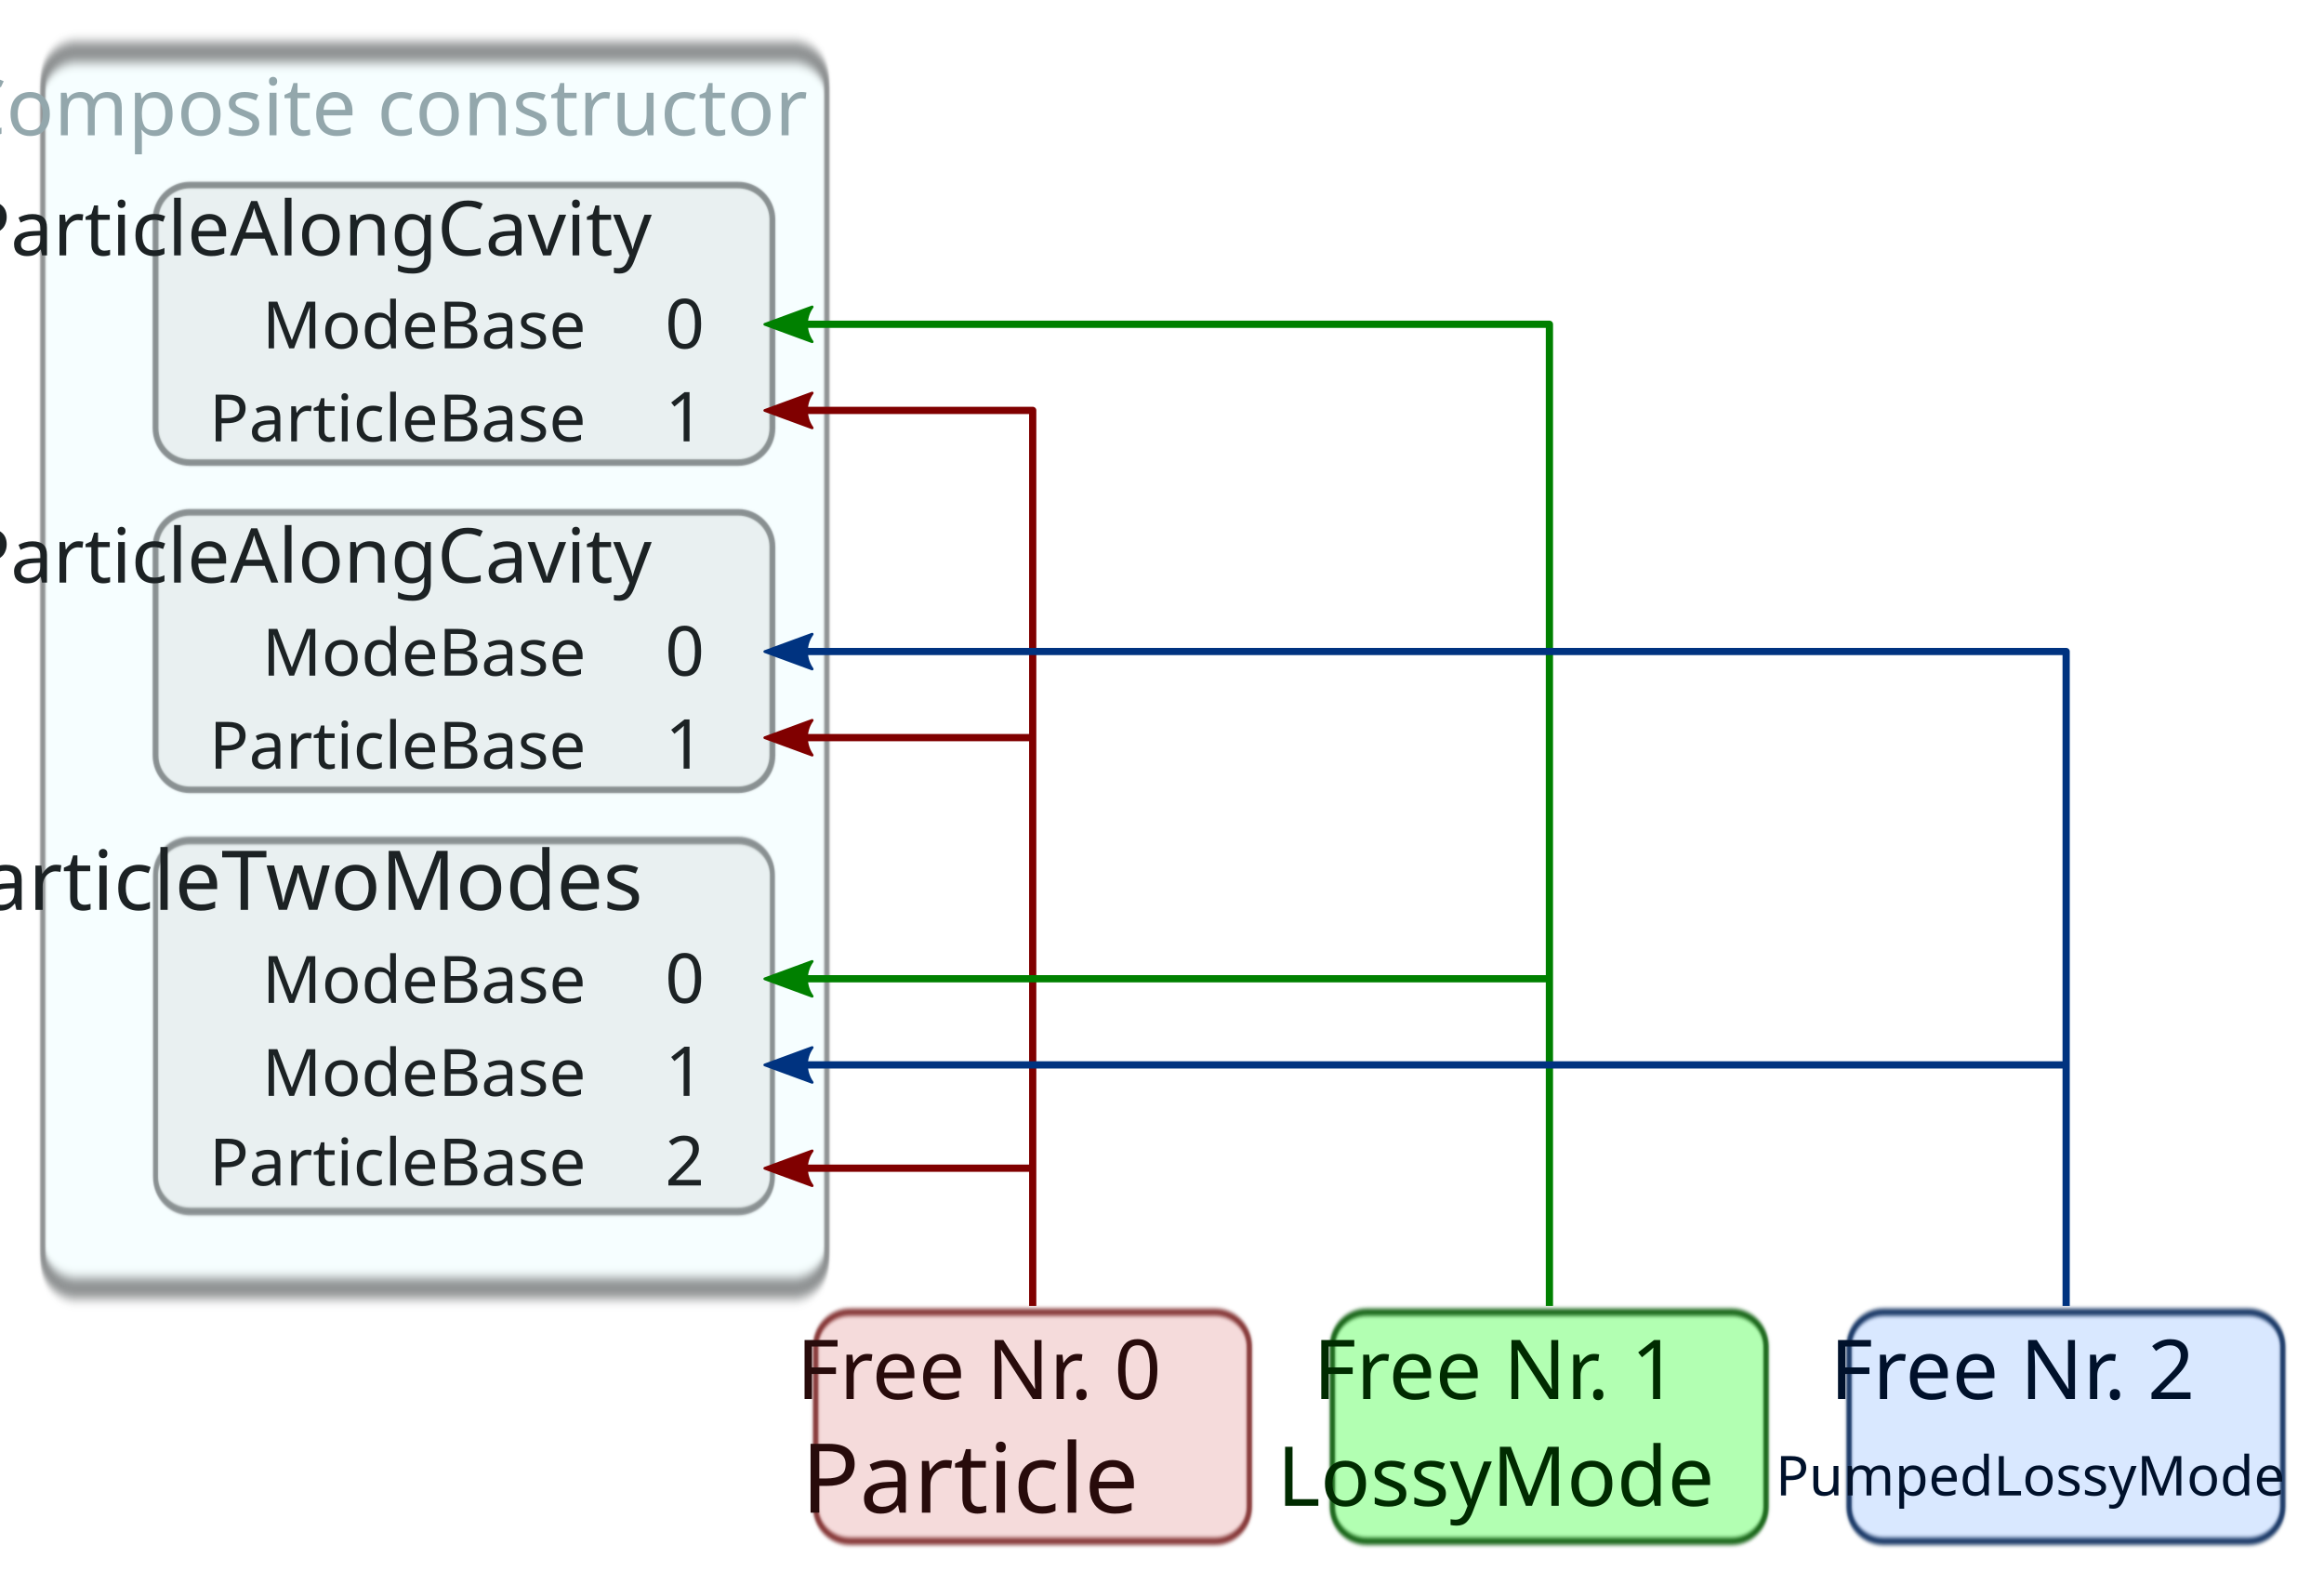
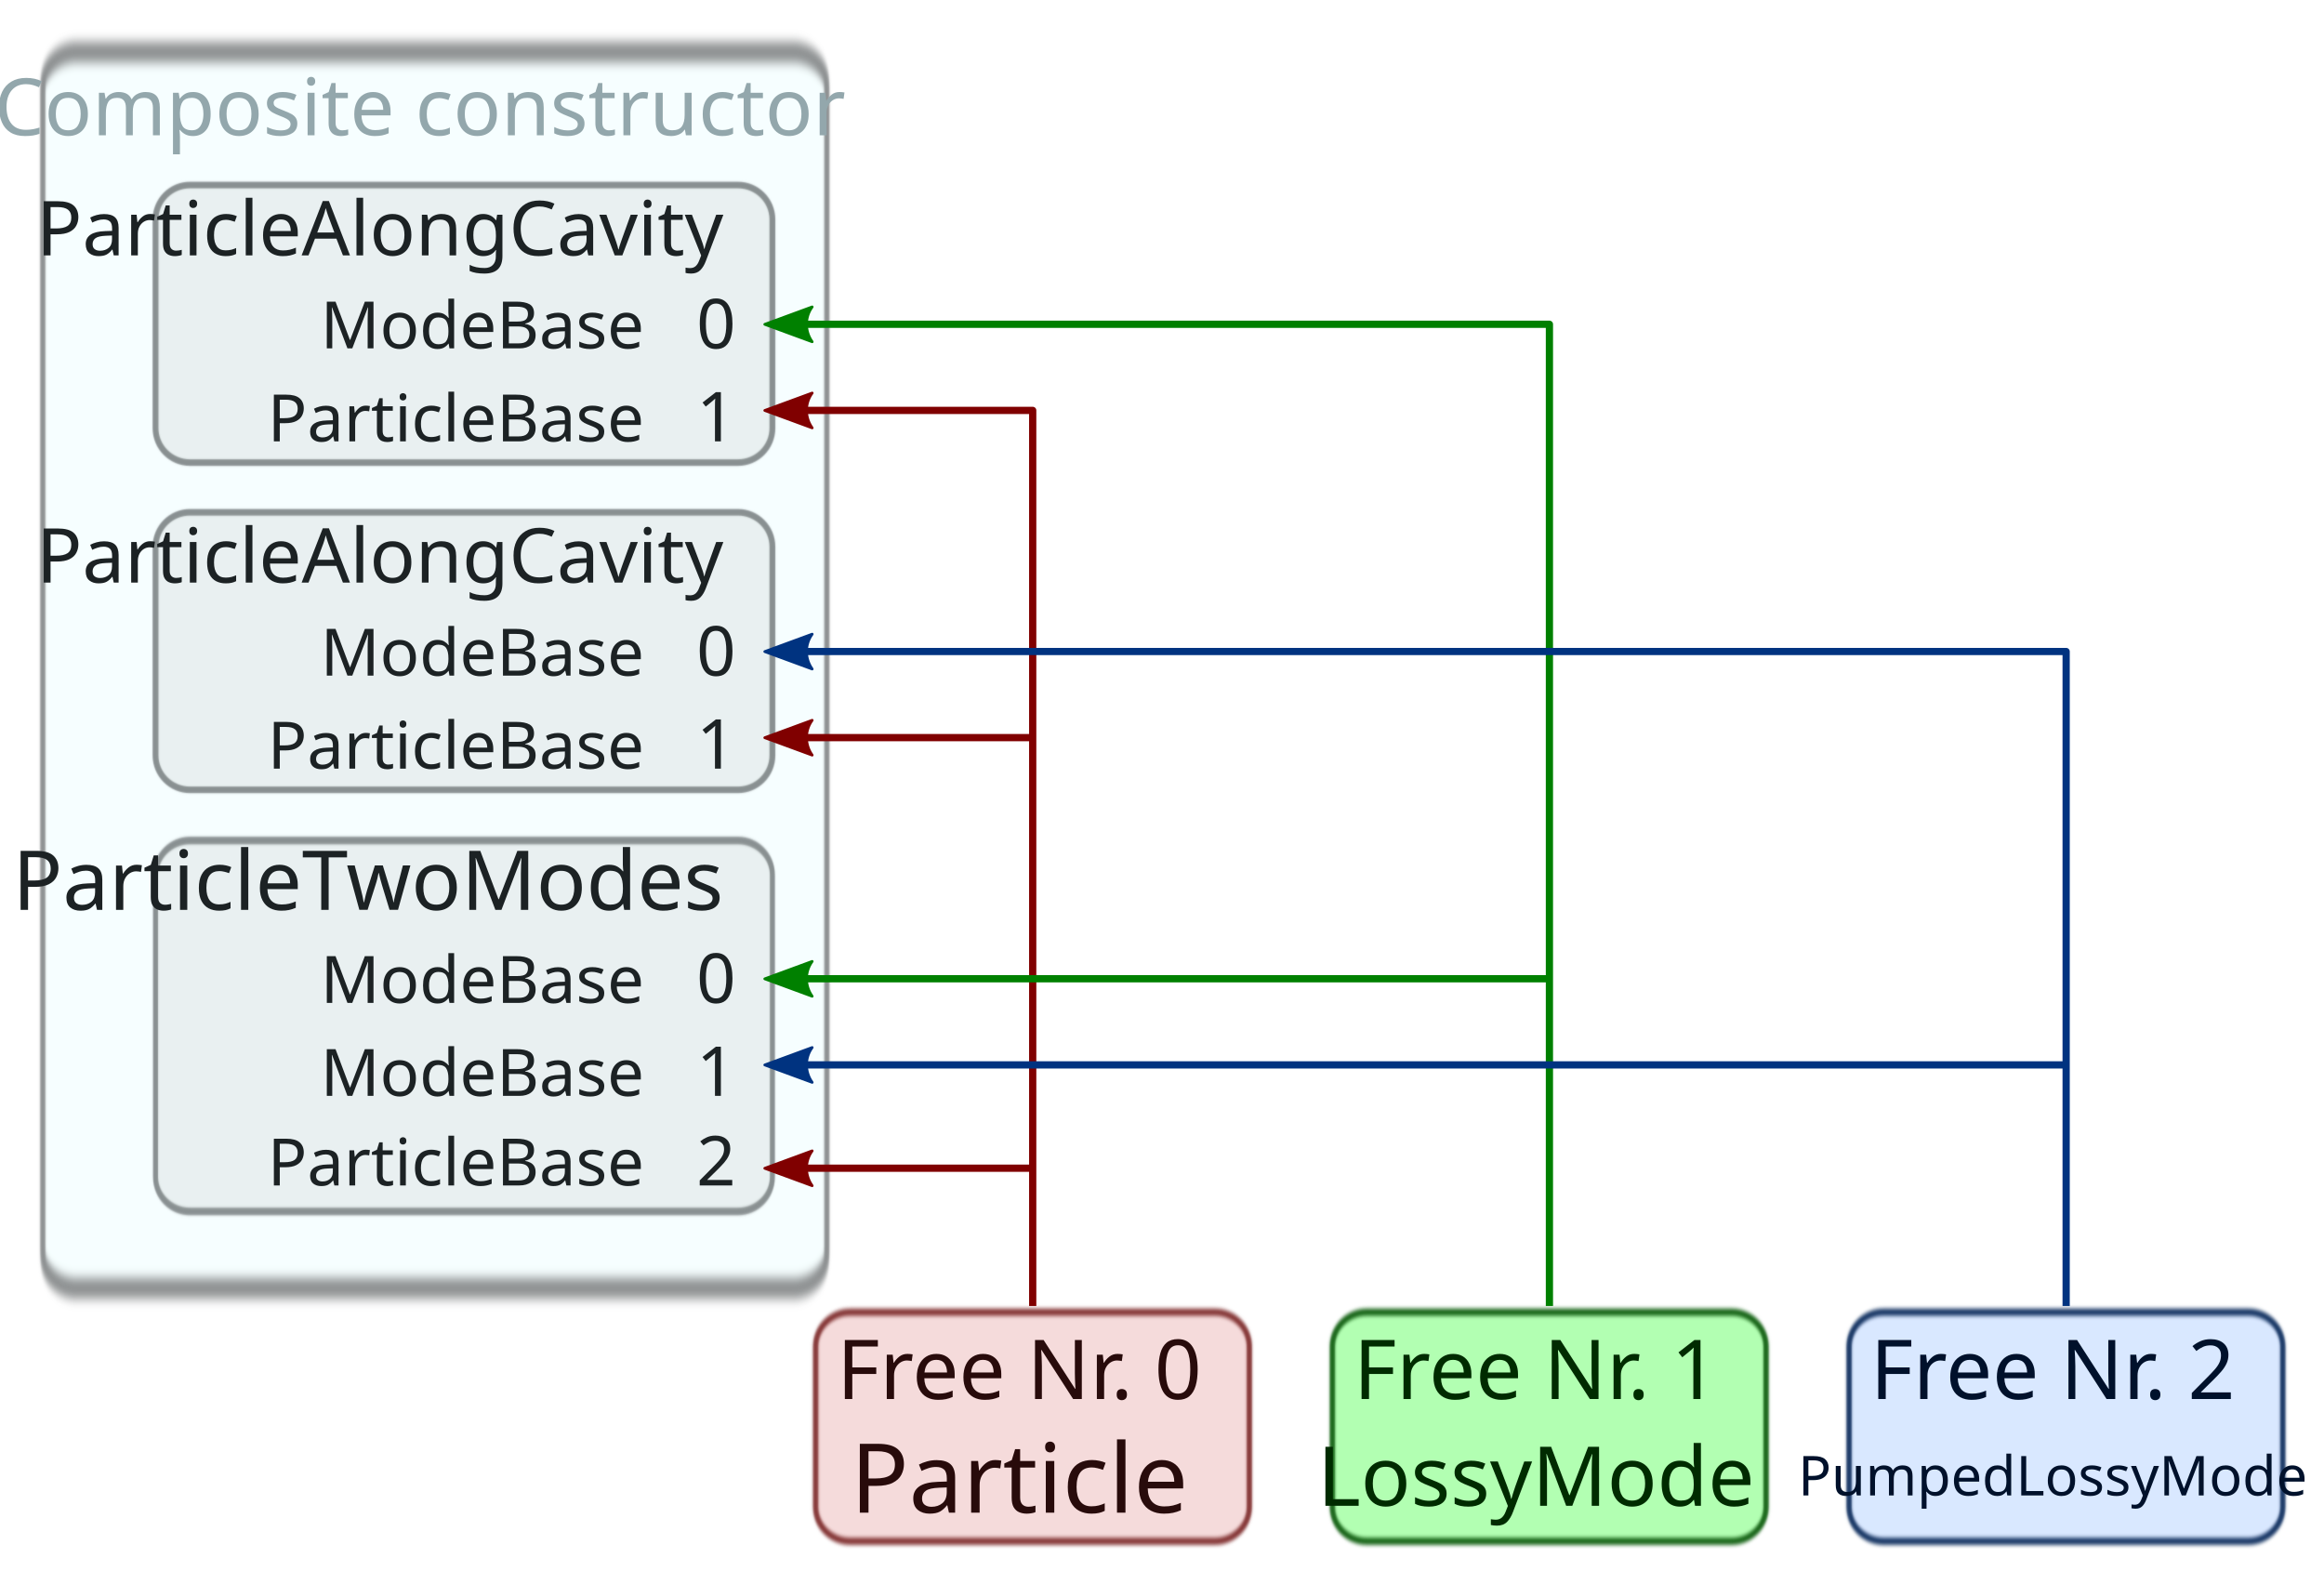
<svg xmlns="http://www.w3.org/2000/svg" width="1349.282" height="919.477" id="svg2" version="1.1">
  <defs id="defs4">
    <marker style="overflow:visible" id="Arrow2Sstart" refX="0" refY="0" orient="auto">
      <path transform="matrix(0.3,0,0,0.3,-0.69,0)" d="M 8.719,4.034 -2.207,0.016 8.719,-4.002 c -1.745,2.372 -1.735,5.617 -6e-7,8.035 z" style="fill-rule:evenodd;stroke-width:0.625;stroke-linejoin:round" id="path4084" />
    </marker>
    <marker style="overflow:visible" id="Arrow2Mend" refX="0" refY="0" orient="auto">
      <path transform="scale(-0.6,-0.6)" d="M 8.719,4.034 -2.207,0.016 8.719,-4.002 c -1.745,2.372 -1.735,5.617 -6e-7,8.035 z" style="fill-rule:evenodd;stroke-width:0.625;stroke-linejoin:round" id="path4081" />
    </marker>
    <marker style="overflow:visible" id="Arrow2Mstart" refX="0" refY="0" orient="auto">
      <path transform="scale(0.6,0.6)" d="M 8.719,4.034 -2.207,0.016 8.719,-4.002 c -1.745,2.372 -1.735,5.617 -6e-7,8.035 z" style="fill-rule:evenodd;stroke-width:0.625;stroke-linejoin:round" id="path4078" />
    </marker>
    <marker style="overflow:visible" id="Arrow1Mstart" refX="0" refY="0" orient="auto">
      <path transform="matrix(0.4,0,0,0.4,4,0)" style="fill-rule:evenodd;stroke:#000000;stroke-width:1pt" d="M 0,0 5,-5 -12.5,0 5,5 0,0 z" id="path4060" />
    </marker>
    <marker style="overflow:visible" id="Arrow1Lstart" refX="0" refY="0" orient="auto">
      <path transform="matrix(0.8,0,0,0.8,10,0)" style="fill-rule:evenodd;stroke:#000000;stroke-width:1pt" d="M 0,0 5,-5 -12.5,0 5,5 0,0 z" id="path4054" />
    </marker>
-     <filter color-interpolation-filters="sRGB" id="filter3765">
+     <filter color-interpolation-filters="sRGB" id="filter3765" x="-0.015" y="-0.037" width="1.029" height="1.073">
      <feGaussianBlur id="feGaussianBlur3767" stdDeviation="1.05" />
    </filter>
    <marker style="overflow:visible" id="Arrow2Mstart0" refX="0" refY="0" orient="auto">
      <path transform="scale(0.6,0.6)" d="M 8.719,4.034 -2.207,0.016 8.719,-4.002 c -1.745,2.372 -1.735,5.617 -6e-7,8.035 z" style="fill:#483737;fill-rule:evenodd;stroke:#483737;stroke-width:0.625;stroke-linejoin:round" id="path6999" />
    </marker>
    <marker style="overflow:visible" id="Arrow2Mstartn" refX="0" refY="0" orient="auto">
      <path transform="scale(0.6,0.6)" d="M 8.719,4.034 -2.207,0.016 8.719,-4.002 c -1.745,2.372 -1.735,5.617 -6e-7,8.035 z" style="fill:#6c5353;fill-rule:evenodd;stroke:#6c5353;stroke-width:0.625;stroke-linejoin:round" id="path4131" />
    </marker>
    <marker style="overflow:visible" id="Arrow2MstartZ" refX="0" refY="0" orient="auto">
      <path transform="scale(0.6,0.6)" d="M 8.719,4.034 -2.207,0.016 8.719,-4.002 c -1.745,2.372 -1.735,5.617 -6e-7,8.035 z" style="fill:#6c5353;fill-rule:evenodd;stroke:#6c5353;stroke-width:0.625;stroke-linejoin:round" id="path4134" />
    </marker>
    <marker style="overflow:visible" id="Arrow2Mstartd" refX="0" refY="0" orient="auto">
      <path transform="scale(0.6,0.6)" d="M 8.719,4.034 -2.207,0.016 8.719,-4.002 c -1.745,2.372 -1.735,5.617 -6e-7,8.035 z" style="fill:#ac9393;fill-rule:evenodd;stroke:#ac9393;stroke-width:0.625;stroke-linejoin:round" id="path4137" />
    </marker>
    <marker style="overflow:visible" id="Arrow2Mstartm" refX="0" refY="0" orient="auto">
      <path transform="scale(0.6,0.6)" d="M 8.719,4.034 -2.207,0.016 8.719,-4.002 c -1.745,2.372 -1.735,5.617 -6e-7,8.035 z" style="fill:#6c5353;fill-rule:evenodd;stroke:#6c5353;stroke-width:0.625;stroke-linejoin:round" id="path4140" />
    </marker>
    <marker style="overflow:visible" id="Arrow2MstartH" refX="0" refY="0" orient="auto">
      <path transform="scale(0.6,0.6)" d="M 8.719,4.034 -2.207,0.016 8.719,-4.002 c -1.745,2.372 -1.735,5.617 -6e-7,8.035 z" style="fill:#6c5353;fill-rule:evenodd;stroke:#6c5353;stroke-width:0.625;stroke-linejoin:round" id="path4143" />
    </marker>
    <marker style="overflow:visible" id="Arrow2MstartnY" refX="0" refY="0" orient="auto">
      <path transform="scale(0.6,0.6)" d="M 8.719,4.034 -2.207,0.016 8.719,-4.002 c -1.745,2.372 -1.735,5.617 -6e-7,8.035 z" style="fill:#483737;fill-rule:evenodd;stroke:#483737;stroke-width:0.625;stroke-linejoin:round" id="path4360" />
    </marker>
    <marker style="overflow:visible" id="Arrow2MstartZK" refX="0" refY="0" orient="auto">
      <path transform="scale(0.6,0.6)" d="M 8.719,4.034 -2.207,0.016 8.719,-4.002 c -1.745,2.372 -1.735,5.617 -6e-7,8.035 z" style="fill:#483737;fill-rule:evenodd;stroke:#483737;stroke-width:0.625;stroke-linejoin:round" id="path4363" />
    </marker>
    <marker style="overflow:visible" id="Arrow2Mstartdd" refX="0" refY="0" orient="auto">
      <path transform="scale(0.6,0.6)" d="M 8.719,4.034 -2.207,0.016 8.719,-4.002 c -1.745,2.372 -1.735,5.617 -6e-7,8.035 z" style="fill:#483737;fill-rule:evenodd;stroke:#483737;stroke-width:0.625;stroke-linejoin:round" id="path4366" />
    </marker>
    <marker style="overflow:visible" id="Arrow2Mstartmk" refX="0" refY="0" orient="auto">
      <path transform="scale(0.6,0.6)" d="M 8.719,4.034 -2.207,0.016 8.719,-4.002 c -1.745,2.372 -1.735,5.617 -6e-7,8.035 z" style="fill:#483737;fill-rule:evenodd;stroke:#483737;stroke-width:0.625;stroke-linejoin:round" id="path4369" />
    </marker>
    <marker style="overflow:visible" id="Arrow2MstartHZ" refX="0" refY="0" orient="auto">
      <path transform="scale(0.6,0.6)" d="M 8.719,4.034 -2.207,0.016 8.719,-4.002 c -1.745,2.372 -1.735,5.617 -6e-7,8.035 z" style="fill:#483737;fill-rule:evenodd;stroke:#483737;stroke-width:0.625;stroke-linejoin:round" id="path4372" />
    </marker>
-     <filter id="filter4103" color-interpolation-filters="sRGB">
+     <filter id="filter4103" color-interpolation-filters="sRGB" x="-0.009" y="-0.022" width="1.018" height="1.044">
      <feGaussianBlur id="feGaussianBlur4105" stdDeviation="0.505" />
    </filter>
-     <filter id="filter4103-4" color-interpolation-filters="sRGB">
+     <filter id="filter4103-4" color-interpolation-filters="sRGB" x="-0.003" y="-inf" width="1.007" height="inf">
      <feGaussianBlur id="feGaussianBlur4105-2" stdDeviation="0.505" />
    </filter>
-     <filter id="filter4174" color-interpolation-filters="sRGB">
+     <filter id="filter4174" color-interpolation-filters="sRGB" x="-0.003" y="-inf" width="1.006" height="inf">
      <feGaussianBlur id="feGaussianBlur4176" stdDeviation="0.45" />
    </filter>
    <marker style="overflow:visible" id="Arrow2Mend-8" refX="0" refY="0" orient="auto">
      <path transform="scale(-0.6,-0.6)" d="M 8.719,4.034 -2.207,0.016 8.719,-4.002 c -1.745,2.372 -1.735,5.617 -6e-7,8.035 z" style="fill-rule:evenodd;stroke-width:0.625;stroke-linejoin:round" id="path4081-0" />
    </marker>
    <marker style="overflow:visible" id="Arrow2Mend2" refX="0" refY="0" orient="auto">
      <path transform="scale(-0.6,-0.6)" d="M 8.719,4.034 -2.207,0.016 8.719,-4.002 c -1.745,2.372 -1.735,5.617 -6e-7,8.035 z" style="fill:#800000;fill-rule:evenodd;stroke:#800000;stroke-width:0.625;stroke-linejoin:round" id="path4550" />
    </marker>
    <marker style="overflow:visible" id="Arrow2Mendc" refX="0" refY="0" orient="auto">
      <path transform="scale(-0.6,-0.6)" d="M 8.719,4.034 -2.207,0.016 8.719,-4.002 c -1.745,2.372 -1.735,5.617 -6e-7,8.035 z" style="fill:#003380;fill-rule:evenodd;stroke:#003380;stroke-width:0.625;stroke-linejoin:round" id="path4553" />
    </marker>
    <marker style="overflow:visible" id="Arrow2MendB" refX="0" refY="0" orient="auto">
      <path transform="scale(-0.6,-0.6)" d="M 8.719,4.034 -2.207,0.016 8.719,-4.002 c -1.745,2.372 -1.735,5.617 -6e-7,8.035 z" style="fill:#008000;fill-rule:evenodd;stroke:#008000;stroke-width:0.625;stroke-linejoin:round" id="path4556" />
    </marker>
    <marker style="overflow:visible" id="Arrow2Mend8" refX="0" refY="0" orient="auto">
      <path transform="scale(-0.6,-0.6)" d="M 8.719,4.034 -2.207,0.016 8.719,-4.002 c -1.745,2.372 -1.735,5.617 -6e-7,8.035 z" style="fill:#003380;fill-rule:evenodd;stroke:#003380;stroke-width:0.625;stroke-linejoin:round" id="path4559" />
    </marker>
    <marker style="overflow:visible" id="Arrow2Mendr" refX="0" refY="0" orient="auto">
      <path transform="scale(-0.6,-0.6)" d="M 8.719,4.034 -2.207,0.016 8.719,-4.002 c -1.745,2.372 -1.735,5.617 -6e-7,8.035 z" style="fill:#800000;fill-rule:evenodd;stroke:#800000;stroke-width:0.625;stroke-linejoin:round" id="path4562" />
    </marker>
    <marker style="overflow:visible" id="Arrow2Mend6" refX="0" refY="0" orient="auto">
      <path transform="scale(-0.6,-0.6)" d="M 8.719,4.034 -2.207,0.016 8.719,-4.002 c -1.745,2.372 -1.735,5.617 -6e-7,8.035 z" style="fill:#800000;fill-rule:evenodd;stroke:#800000;stroke-width:0.625;stroke-linejoin:round" id="path4565" />
    </marker>
    <marker style="overflow:visible" id="Arrow2Mend7" refX="0" refY="0" orient="auto">
      <path transform="scale(-0.6,-0.6)" d="M 8.719,4.034 -2.207,0.016 8.719,-4.002 c -1.745,2.372 -1.735,5.617 -6e-7,8.035 z" style="fill:#008000;fill-rule:evenodd;stroke:#008000;stroke-width:0.625;stroke-linejoin:round" id="path4568" />
    </marker>
  </defs>
  <g transform="translate(379.574,-724.0925)" id="layer2" style="display:inline" />
  <g transform="translate(379.574,-724.0925)" id="layer1" style="display:inline">
-     <text id="text2989" y="125.219" x="331.071" style="font-size:36px;font-style:normal;font-variant:normal;font-weight:normal;font-stretch:normal;text-align:center;line-height:100%;letter-spacing:0px;word-spacing:0px;writing-mode:lr-tb;text-anchor:middle;fill:#000000;fill-opacity:1;stroke:none;font-family:Brioso Pro;-inkscape-font-specification:Brioso Pro" xml:space="preserve">
-       <tspan y="125.219" x="331.071" id="tspan2991" />
+     <text id="text2989" y="125.219" x="331.071" style="font-style:normal;font-variant:normal;font-weight:normal;font-stretch:normal;line-height:0%;font-family:'Brioso Pro';-inkscape-font-specification:'Brioso Pro';text-align:center;letter-spacing:0px;word-spacing:0px;writing-mode:lr-tb;text-anchor:middle;fill:#000000;fill-opacity:1;stroke:none" xml:space="preserve">
+       <tspan y="125.219" x="334.797" id="tspan2991" style="font-size:36px;line-height:1"> </tspan>
    </text>
    <rect style="opacity:0.9;fill:#f4d7d7;fill-opacity:1;stroke:#782121;stroke-width:3.732;stroke-miterlimit:4;stroke-dasharray:none;filter:url(#filter3765)" id="rect3869" width="300" height="120" x="890" y="404.362" rx="23.826" ry="18.042" transform="matrix(0.8394173,0,0,1.108545,-653.1144,1037.697)" />
-     <text xml:space="preserve" style="font-size:48px;font-style:normal;font-variant:normal;font-weight:normal;font-stretch:normal;text-align:center;line-height:100%;letter-spacing:0px;word-spacing:0px;writing-mode:lr-tb;text-anchor:middle;fill:#280b0b;fill-opacity:1;stroke:none;font-family:Carolina LT Std;-inkscape-font-specification:Carolina LT Std" x="220" y="1536.362" id="text3871">
-       <tspan id="tspan3200" x="220" y="1536.362">Free Nr. 0</tspan>
+     <text xml:space="preserve" style="font-style:normal;font-variant:normal;font-weight:normal;font-stretch:normal;line-height:0%;font-family:'Carolina LT Std';-inkscape-font-specification:'Carolina LT Std';text-align:center;letter-spacing:0px;word-spacing:0px;writing-mode:lr-tb;text-anchor:middle;fill:#280b0b;fill-opacity:1;stroke:none" x="220" y="1536.362" id="text3871">
+       <tspan id="tspan3200" x="220" y="1536.362" style="font-size:48px;line-height:1">Free Nr. 0</tspan>
    </text>
-     <text id="text4665" y="1602.362" x="220" style="font-size:56px;font-style:normal;font-variant:normal;font-weight:normal;font-stretch:normal;text-align:center;line-height:100%;letter-spacing:0px;word-spacing:0px;writing-mode:lr-tb;text-anchor:middle;fill:#280b0b;fill-opacity:1;stroke:none;font-family:Silentium Pro;-inkscape-font-specification:Silentium Pro" xml:space="preserve">
-       <tspan y="1602.362" x="220" id="tspan3166">Particle</tspan>
+     <text id="text4665" y="1602.362" x="220" style="font-style:normal;font-variant:normal;font-weight:normal;font-stretch:normal;line-height:0%;font-family:'Silentium Pro';-inkscape-font-specification:'Silentium Pro';text-align:center;letter-spacing:0px;word-spacing:0px;writing-mode:lr-tb;text-anchor:middle;fill:#280b0b;fill-opacity:1;stroke:none" xml:space="preserve">
+       <tspan y="1602.362" x="220" id="tspan3166" style="font-size:56px;line-height:1">Particle</tspan>
    </text>
    <rect transform="matrix(0.8394173,0,0,1.108545,-353.1144,1037.697)" ry="18.042" rx="23.826" y="404.362" x="890" height="120" width="300" id="rect3168" style="opacity:0.9;fill:#aaffaa;fill-opacity:1;stroke:#005500;stroke-width:3.732;stroke-miterlimit:4;stroke-dasharray:none;filter:url(#filter3765)" />
-     <text id="text3170" y="1536.362" x="520" style="font-size:48px;font-style:normal;font-variant:normal;font-weight:normal;font-stretch:normal;text-align:center;line-height:100%;letter-spacing:0px;word-spacing:0px;writing-mode:lr-tb;text-anchor:middle;fill:#002b00;fill-opacity:1;stroke:none;font-family:Carolina LT Std;-inkscape-font-specification:Carolina LT Std" xml:space="preserve">
-       <tspan id="tspan3202" x="520" y="1536.362">Free Nr. 1</tspan>
+     <text id="text3170" y="1536.362" x="520" style="font-style:normal;font-variant:normal;font-weight:normal;font-stretch:normal;line-height:0%;font-family:'Carolina LT Std';-inkscape-font-specification:'Carolina LT Std';text-align:center;letter-spacing:0px;word-spacing:0px;writing-mode:lr-tb;text-anchor:middle;fill:#002b00;fill-opacity:1;stroke:none" xml:space="preserve">
+       <tspan id="tspan3202" x="520" y="1536.362" style="font-size:48px;line-height:1">Free Nr. 1</tspan>
    </text>
-     <text xml:space="preserve" style="font-size:48px;font-style:normal;font-variant:normal;font-weight:normal;font-stretch:normal;text-align:center;line-height:100%;letter-spacing:0px;word-spacing:0px;writing-mode:lr-tb;text-anchor:middle;fill:#002b00;fill-opacity:1;stroke:none;font-family:Silentium Pro;-inkscape-font-specification:Silentium Pro" x="520" y="1598.362" id="text3174">
-       <tspan y="1598.362" x="520" id="tspan3194">LossyMode</tspan>
+     <text xml:space="preserve" style="font-style:normal;font-variant:normal;font-weight:normal;font-stretch:normal;line-height:0%;font-family:'Silentium Pro';-inkscape-font-specification:'Silentium Pro';text-align:center;letter-spacing:0px;word-spacing:0px;writing-mode:lr-tb;text-anchor:middle;fill:#002b00;fill-opacity:1;stroke:none" x="520" y="1598.362" id="text3174">
+       <tspan y="1598.362" x="520" id="tspan3194" style="font-size:48px;line-height:1">LossyMode</tspan>
    </text>
    <rect style="opacity:0.9;fill:#d5e5ff;fill-opacity:1;stroke:#002255;stroke-width:3.732;stroke-miterlimit:4;stroke-dasharray:none;filter:url(#filter3765)" id="rect3178" width="300" height="120" x="890" y="404.362" rx="23.826" ry="18.042" transform="matrix(0.8394173,0,0,1.108545,-53.11438,1037.697)" />
-     <text xml:space="preserve" style="font-size:48px;font-style:normal;font-variant:normal;font-weight:normal;font-stretch:normal;text-align:center;line-height:100%;letter-spacing:0px;word-spacing:0px;writing-mode:lr-tb;text-anchor:middle;fill:#00112b;fill-opacity:1;stroke:none;font-family:Carolina LT Std;-inkscape-font-specification:Carolina LT Std" x="820" y="1536.362" id="text3180">
-       <tspan id="tspan3204" x="820" y="1536.362">Free Nr. 2</tspan>
+     <text xml:space="preserve" style="font-style:normal;font-variant:normal;font-weight:normal;font-stretch:normal;line-height:0%;font-family:'Carolina LT Std';-inkscape-font-specification:'Carolina LT Std';text-align:center;letter-spacing:0px;word-spacing:0px;writing-mode:lr-tb;text-anchor:middle;fill:#00112b;fill-opacity:1;stroke:none" x="820" y="1536.362" id="text3180">
+       <tspan id="tspan3204" x="820" y="1536.362" style="font-size:48px;line-height:1">Free Nr. 2</tspan>
    </text>
-     <text id="text3184" y="1592.362" x="820" style="font-size:32px;font-style:normal;font-variant:normal;font-weight:normal;font-stretch:normal;text-align:center;line-height:100%;letter-spacing:0px;word-spacing:0px;writing-mode:lr-tb;text-anchor:middle;fill:#00112b;fill-opacity:1;stroke:none;font-family:Silentium Pro;-inkscape-font-specification:Silentium Pro" xml:space="preserve">
-       <tspan y="1592.362" x="820" id="tspan3198">PumpedLossyMode</tspan>
+     <text id="text3184" y="1592.362" x="820" style="font-style:normal;font-variant:normal;font-weight:normal;font-stretch:normal;line-height:0%;font-family:'Silentium Pro';-inkscape-font-specification:'Silentium Pro';text-align:center;letter-spacing:0px;word-spacing:0px;writing-mode:lr-tb;text-anchor:middle;fill:#00112b;fill-opacity:1;stroke:none" xml:space="preserve">
+       <tspan y="1592.362" x="820" id="tspan3198" style="font-size:32px;line-height:1">PumpedLossyMode</tspan>
    </text>
    <rect style="opacity:0.5;fill:#edfeff;fill-opacity:1;stroke:#1c2224;stroke-width:1.992;stroke-miterlimit:4;stroke-dasharray:none;filter:url(#filter4103)" id="rect4970" width="300" height="120" x="890" y="404.362" rx="13.18" ry="3.343" transform="matrix(1.517394,0,0,5.981858,-1705.216,-1664.498)" />
    <rect transform="matrix(1.193803,0,0,1.794989,-1351.751,486.254)" ry="11.142" rx="16.753" y="404.362" x="890" height="120" width="300" id="rect3219" style="opacity:0.5;fill:#dbe2e3;fill-opacity:1;stroke:#1c2224;stroke-width:2.459;stroke-miterlimit:4;stroke-dasharray:none;filter:url(#filter4103)" />
-     <text xml:space="preserve" style="font-size:48px;font-style:normal;font-variant:normal;font-weight:normal;font-stretch:normal;text-align:end;line-height:100%;letter-spacing:0px;word-spacing:0px;writing-mode:lr-tb;text-anchor:end;fill:#1c2224;fill-opacity:1;stroke:none;font-family:Silentium Pro;-inkscape-font-specification:Silentium Pro" x="56" y="1252.362" id="text3221">
-       <tspan y="1252.362" x="56" id="tspan3225">ParticleTwoModes</tspan>
+     <text xml:space="preserve" style="font-style:normal;font-variant:normal;font-weight:normal;font-stretch:normal;line-height:0%;font-family:'Silentium Pro';-inkscape-font-specification:'Silentium Pro';text-align:end;letter-spacing:0px;word-spacing:0px;writing-mode:lr-tb;text-anchor:end;fill:#1c2224;fill-opacity:1;stroke:none" x="56" y="1252.362" id="text3221">
+       <tspan y="1252.362" x="56" id="tspan3225" style="font-size:48px;line-height:1">ParticleTwoModes</tspan>
    </text>
-     <text id="text4107" y="1306.362" x="10" style="font-size:38px;font-style:normal;font-variant:normal;font-weight:normal;font-stretch:normal;text-align:end;line-height:100%;letter-spacing:0px;word-spacing:0px;writing-mode:lr-tb;text-anchor:end;fill:#1c2224;fill-opacity:1;stroke:none;font-family:Carolina LT Std;-inkscape-font-specification:Carolina LT Std" xml:space="preserve">
-       <tspan y="1306.362" x="10" id="tspan4111">ModeBase</tspan>
+     <text id="text4107" y="1306.362" x="10" style="font-style:normal;font-variant:normal;font-weight:normal;font-stretch:normal;line-height:0%;font-family:'Carolina LT Std';-inkscape-font-specification:'Carolina LT Std';text-align:end;letter-spacing:0px;word-spacing:0px;writing-mode:lr-tb;text-anchor:end;fill:#1c2224;fill-opacity:1;stroke:none" xml:space="preserve">
+       <tspan y="1306.362" x="10" id="tspan4111" style="font-size:38px;line-height:1">ModeBase</tspan>
    </text>
-     <text xml:space="preserve" style="font-size:38px;font-style:normal;font-variant:normal;font-weight:normal;font-stretch:normal;text-align:end;line-height:100%;letter-spacing:0px;word-spacing:0px;writing-mode:lr-tb;text-anchor:end;fill:#1c2224;fill-opacity:1;stroke:none;font-family:Carolina LT Std;-inkscape-font-specification:Carolina LT Std" x="10" y="1360.362" id="text4113">
-       <tspan y="1360.362" x="10" id="tspan4115">ModeBase</tspan>
+     <text xml:space="preserve" style="font-style:normal;font-variant:normal;font-weight:normal;font-stretch:normal;line-height:0%;font-family:'Carolina LT Std';-inkscape-font-specification:'Carolina LT Std';text-align:end;letter-spacing:0px;word-spacing:0px;writing-mode:lr-tb;text-anchor:end;fill:#1c2224;fill-opacity:1;stroke:none" x="10" y="1360.362" id="text4113">
+       <tspan y="1360.362" x="10" id="tspan4115" style="font-size:38px;line-height:1">ModeBase</tspan>
    </text>
-     <text id="text4117" y="1412.362" x="10" style="font-size:38px;font-style:normal;font-variant:normal;font-weight:normal;font-stretch:normal;text-align:end;line-height:100%;letter-spacing:0px;word-spacing:0px;writing-mode:lr-tb;text-anchor:end;fill:#1c2224;fill-opacity:1;stroke:none;font-family:Carolina LT Std;-inkscape-font-specification:Carolina LT Std" xml:space="preserve">
-       <tspan y="1412.362" x="10" id="tspan4121">ParticleBase</tspan>
+     <text id="text4117" y="1412.362" x="10" style="font-style:normal;font-variant:normal;font-weight:normal;font-stretch:normal;line-height:0%;font-family:'Carolina LT Std';-inkscape-font-specification:'Carolina LT Std';text-align:end;letter-spacing:0px;word-spacing:0px;writing-mode:lr-tb;text-anchor:end;fill:#1c2224;fill-opacity:1;stroke:none" xml:space="preserve">
+       <tspan y="1412.362" x="10" id="tspan4121" style="font-size:38px;line-height:1">ParticleBase</tspan>
    </text>
-     <text xml:space="preserve" style="font-size:40px;font-style:normal;font-variant:normal;font-weight:normal;font-stretch:normal;text-align:center;line-height:100%;letter-spacing:0px;word-spacing:0px;writing-mode:lr-tb;text-anchor:middle;fill:#1c2224;fill-opacity:1;stroke:none;font-family:Carolina LT Std;-inkscape-font-specification:Carolina LT Std" x="44" y="1306.362" id="text4127">
-       <tspan y="1306.362" x="44" id="tspan4131">0</tspan>
+     <text xml:space="preserve" style="font-style:normal;font-variant:normal;font-weight:normal;font-stretch:normal;line-height:0%;font-family:'Carolina LT Std';-inkscape-font-specification:'Carolina LT Std';text-align:center;letter-spacing:0px;word-spacing:0px;writing-mode:lr-tb;text-anchor:middle;fill:#1c2224;fill-opacity:1;stroke:none" x="44" y="1306.362" id="text4127">
+       <tspan y="1306.362" x="44" id="tspan4131" style="font-size:40px;line-height:1">0</tspan>
    </text>
-     <text id="text4133" y="1360.362" x="44" style="font-size:40px;font-style:normal;font-variant:normal;font-weight:normal;font-stretch:normal;text-align:center;line-height:100%;letter-spacing:0px;word-spacing:0px;writing-mode:lr-tb;text-anchor:middle;fill:#1c2224;fill-opacity:1;stroke:none;font-family:Carolina LT Std;-inkscape-font-specification:Carolina LT Std" xml:space="preserve">
-       <tspan y="1360.362" x="44" id="tspan4143">1</tspan>
+     <text id="text4133" y="1360.362" x="44" style="font-style:normal;font-variant:normal;font-weight:normal;font-stretch:normal;line-height:0%;font-family:'Carolina LT Std';-inkscape-font-specification:'Carolina LT Std';text-align:center;letter-spacing:0px;word-spacing:0px;writing-mode:lr-tb;text-anchor:middle;fill:#1c2224;fill-opacity:1;stroke:none" xml:space="preserve">
+       <tspan y="1360.362" x="44" id="tspan4143" style="font-size:40px;line-height:1">1</tspan>
    </text>
-     <text xml:space="preserve" style="font-size:40px;font-style:normal;font-variant:normal;font-weight:normal;font-stretch:normal;text-align:center;line-height:100%;letter-spacing:0px;word-spacing:0px;writing-mode:lr-tb;text-anchor:middle;fill:#1c2224;fill-opacity:1;stroke:none;font-family:Carolina LT Std;-inkscape-font-specification:Carolina LT Std" x="44" y="1412.362" id="text4137">
-       <tspan y="1412.362" x="44" id="tspan4141">2</tspan>
+     <text xml:space="preserve" style="font-style:normal;font-variant:normal;font-weight:normal;font-stretch:normal;line-height:0%;font-family:'Carolina LT Std';-inkscape-font-specification:'Carolina LT Std';text-align:center;letter-spacing:0px;word-spacing:0px;writing-mode:lr-tb;text-anchor:middle;fill:#1c2224;fill-opacity:1;stroke:none" x="44" y="1412.362" id="text4137">
+       <tspan y="1412.362" x="44" id="tspan4141" style="font-size:40px;line-height:1">2</tspan>
    </text>
    <path id="path4145" d="m -290,1262.362 360,0" style="opacity:0.5;color:#000000;fill:#dbe2e3;fill-opacity:1;fill-rule:nonzero;stroke:#1c2224;stroke-width:3.6;stroke-linecap:butt;stroke-linejoin:miter;stroke-miterlimit:4;stroke-opacity:1;stroke-dasharray:none;stroke-dashoffset:0;marker:none;visibility:visible;display:inline;overflow:visible;filter:url(#filter4103-4);enable-background:accumulate" />
    <path style="opacity:0.5;color:#000000;fill:#dbe2e3;fill-opacity:1;fill-rule:nonzero;stroke:#1c2224;stroke-width:3.6;stroke-linecap:butt;stroke-linejoin:miter;stroke-miterlimit:4;stroke-opacity:1;stroke-dasharray:none;stroke-dashoffset:0;marker:none;visibility:visible;display:inline;overflow:visible;filter:url(#filter4103-4);enable-background:accumulate" d="m -290,1318.362 360,0" id="path4170" />
    <path id="path4172" d="m -290,1372.362 360,0" style="opacity:0.5;color:#000000;fill:#dbe2e3;fill-opacity:1;fill-rule:nonzero;stroke:#1c2224;stroke-width:3.6;stroke-linecap:butt;stroke-linejoin:miter;stroke-miterlimit:4;stroke-opacity:1;stroke-dasharray:none;stroke-dashoffset:0;marker:none;visibility:visible;display:inline;overflow:visible;filter:url(#filter4174);enable-background:accumulate" />
    <rect style="opacity:0.5;fill:#dbe2e3;fill-opacity:1;stroke:#1c2224;stroke-width:2.843;stroke-miterlimit:4;stroke-dasharray:none;filter:url(#filter4103)" id="rect4178" width="300" height="120" x="890" y="404.362" rx="16.753" ry="14.893" transform="matrix(1.193803,0,0,1.342886,-1351.751,478.5198)" />
-     <text id="text4180" y="1062.362" x="56" style="font-size:44px;font-style:normal;font-variant:normal;font-weight:normal;font-stretch:normal;text-align:end;line-height:100%;letter-spacing:0px;word-spacing:0px;writing-mode:lr-tb;text-anchor:end;fill:#1c2224;fill-opacity:1;stroke:none;font-family:Silentium Pro;-inkscape-font-specification:Silentium Pro" xml:space="preserve">
-       <tspan id="tspan4216" x="56" y="1062.362">ParticleAlongCavity</tspan>
+     <text id="text4180" y="1062.362" x="56" style="font-style:normal;font-variant:normal;font-weight:normal;font-stretch:normal;line-height:0%;font-family:'Silentium Pro';-inkscape-font-specification:'Silentium Pro';text-align:end;letter-spacing:0px;word-spacing:0px;writing-mode:lr-tb;text-anchor:end;fill:#1c2224;fill-opacity:1;stroke:none" xml:space="preserve">
+       <tspan id="tspan4216" x="56" y="1062.362" style="font-size:44px;line-height:1">ParticleAlongCavity</tspan>
    </text>
-     <text xml:space="preserve" style="font-size:38px;font-style:normal;font-variant:normal;font-weight:normal;font-stretch:normal;text-align:end;line-height:100%;letter-spacing:0px;word-spacing:0px;writing-mode:lr-tb;text-anchor:end;fill:#1c2224;fill-opacity:1;stroke:none;font-family:Carolina LT Std;-inkscape-font-specification:Carolina LT Std" x="10" y="1116.362" id="text4184">
-       <tspan id="tspan4186" x="10" y="1116.362">ModeBase</tspan>
+     <text xml:space="preserve" style="font-style:normal;font-variant:normal;font-weight:normal;font-stretch:normal;line-height:0%;font-family:'Carolina LT Std';-inkscape-font-specification:'Carolina LT Std';text-align:end;letter-spacing:0px;word-spacing:0px;writing-mode:lr-tb;text-anchor:end;fill:#1c2224;fill-opacity:1;stroke:none" x="10" y="1116.362" id="text4184">
+       <tspan id="tspan4186" x="10" y="1116.362" style="font-size:38px;line-height:1">ModeBase</tspan>
    </text>
-     <text xml:space="preserve" style="font-size:38px;font-style:normal;font-variant:normal;font-weight:normal;font-stretch:normal;text-align:end;line-height:100%;letter-spacing:0px;word-spacing:0px;writing-mode:lr-tb;text-anchor:end;fill:#1c2224;fill-opacity:1;stroke:none;font-family:Carolina LT Std;-inkscape-font-specification:Carolina LT Std" x="10" y="1170.362" id="text4192">
-       <tspan id="tspan4194" x="10" y="1170.362">ParticleBase</tspan>
+     <text xml:space="preserve" style="font-style:normal;font-variant:normal;font-weight:normal;font-stretch:normal;line-height:0%;font-family:'Carolina LT Std';-inkscape-font-specification:'Carolina LT Std';text-align:end;letter-spacing:0px;word-spacing:0px;writing-mode:lr-tb;text-anchor:end;fill:#1c2224;fill-opacity:1;stroke:none" x="10" y="1170.362" id="text4192">
+       <tspan id="tspan4194" x="10" y="1170.362" style="font-size:38px;line-height:1">ParticleBase</tspan>
    </text>
-     <text id="text4196" y="1116.362" x="44" style="font-size:40px;font-style:normal;font-variant:normal;font-weight:normal;font-stretch:normal;text-align:center;line-height:100%;letter-spacing:0px;word-spacing:0px;writing-mode:lr-tb;text-anchor:middle;fill:#1c2224;fill-opacity:1;stroke:none;font-family:Carolina LT Std;-inkscape-font-specification:Carolina LT Std" xml:space="preserve">
-       <tspan id="tspan4198" x="44" y="1116.362">0</tspan>
+     <text id="text4196" y="1116.362" x="44" style="font-style:normal;font-variant:normal;font-weight:normal;font-stretch:normal;line-height:0%;font-family:'Carolina LT Std';-inkscape-font-specification:'Carolina LT Std';text-align:center;letter-spacing:0px;word-spacing:0px;writing-mode:lr-tb;text-anchor:middle;fill:#1c2224;fill-opacity:1;stroke:none" xml:space="preserve">
+       <tspan id="tspan4198" x="44" y="1116.362" style="font-size:40px;line-height:1">0</tspan>
    </text>
-     <text xml:space="preserve" style="font-size:40px;font-style:normal;font-variant:normal;font-weight:normal;font-stretch:normal;text-align:center;line-height:100%;letter-spacing:0px;word-spacing:0px;writing-mode:lr-tb;text-anchor:middle;fill:#1c2224;fill-opacity:1;stroke:none;font-family:Carolina LT Std;-inkscape-font-specification:Carolina LT Std" x="44" y="1170.362" id="text4200">
-       <tspan id="tspan4202" x="44" y="1170.362">1</tspan>
+     <text xml:space="preserve" style="font-style:normal;font-variant:normal;font-weight:normal;font-stretch:normal;line-height:0%;font-family:'Carolina LT Std';-inkscape-font-specification:'Carolina LT Std';text-align:center;letter-spacing:0px;word-spacing:0px;writing-mode:lr-tb;text-anchor:middle;fill:#1c2224;fill-opacity:1;stroke:none" x="44" y="1170.362" id="text4200">
+       <tspan id="tspan4202" x="44" y="1170.362" style="font-size:40px;line-height:1">1</tspan>
    </text>
    <path style="opacity:0.5;color:#000000;fill:#dbe2e3;fill-opacity:1;fill-rule:nonzero;stroke:#1c2224;stroke-width:3.6;stroke-linecap:butt;stroke-linejoin:miter;stroke-miterlimit:4;stroke-opacity:1;stroke-dasharray:none;stroke-dashoffset:0;marker:none;visibility:visible;display:inline;overflow:visible;filter:url(#filter4103-4);enable-background:accumulate" d="m -290,1072.362 360,0" id="path4208" />
    <path id="path4210" d="m -290,1128.362 360,0" style="opacity:0.5;color:#000000;fill:#dbe2e3;fill-opacity:1;fill-rule:nonzero;stroke:#1c2224;stroke-width:3.6;stroke-linecap:butt;stroke-linejoin:miter;stroke-miterlimit:4;stroke-opacity:1;stroke-dasharray:none;stroke-dashoffset:0;marker:none;visibility:visible;display:inline;overflow:visible;filter:url(#filter4103-4);enable-background:accumulate" />
    <rect transform="matrix(1.193803,0,0,1.342886,-1351.751,288.5198)" ry="14.893" rx="16.753" y="404.362" x="890" height="120" width="300" id="rect4218" style="opacity:0.5;fill:#dbe2e3;fill-opacity:1;stroke:#1c2224;stroke-width:2.843;stroke-miterlimit:4;stroke-dasharray:none;filter:url(#filter4103)" />
-     <text xml:space="preserve" style="font-size:44px;font-style:normal;font-variant:normal;font-weight:normal;font-stretch:normal;text-align:end;line-height:100%;letter-spacing:0px;word-spacing:0px;writing-mode:lr-tb;text-anchor:end;fill:#1c2224;fill-opacity:1;stroke:none;font-family:Silentium Pro;-inkscape-font-specification:Silentium Pro" x="56" y="872.362" id="text4220">
-       <tspan y="872.362" x="56" id="tspan4222">ParticleAlongCavity</tspan>
+     <text xml:space="preserve" style="font-style:normal;font-variant:normal;font-weight:normal;font-stretch:normal;line-height:0%;font-family:'Silentium Pro';-inkscape-font-specification:'Silentium Pro';text-align:end;letter-spacing:0px;word-spacing:0px;writing-mode:lr-tb;text-anchor:end;fill:#1c2224;fill-opacity:1;stroke:none" x="56" y="872.362" id="text4220">
+       <tspan y="872.362" x="56" id="tspan4222" style="font-size:44px;line-height:1">ParticleAlongCavity</tspan>
    </text>
-     <text id="text4224" y="926.362" x="10" style="font-size:38px;font-style:normal;font-variant:normal;font-weight:normal;font-stretch:normal;text-align:end;line-height:100%;letter-spacing:0px;word-spacing:0px;writing-mode:lr-tb;text-anchor:end;fill:#1c2224;fill-opacity:1;stroke:none;font-family:Carolina LT Std;-inkscape-font-specification:Carolina LT Std" xml:space="preserve">
-       <tspan y="926.362" x="10" id="tspan4226">ModeBase</tspan>
+     <text id="text4224" y="926.362" x="10" style="font-style:normal;font-variant:normal;font-weight:normal;font-stretch:normal;line-height:0%;font-family:'Carolina LT Std';-inkscape-font-specification:'Carolina LT Std';text-align:end;letter-spacing:0px;word-spacing:0px;writing-mode:lr-tb;text-anchor:end;fill:#1c2224;fill-opacity:1;stroke:none" xml:space="preserve">
+       <tspan y="926.362" x="10" id="tspan4226" style="font-size:38px;line-height:1">ModeBase</tspan>
    </text>
-     <text id="text4228" y="980.362" x="10" style="font-size:38px;font-style:normal;font-variant:normal;font-weight:normal;font-stretch:normal;text-align:end;line-height:100%;letter-spacing:0px;word-spacing:0px;writing-mode:lr-tb;text-anchor:end;fill:#1c2224;fill-opacity:1;stroke:none;font-family:Carolina LT Std;-inkscape-font-specification:Carolina LT Std" xml:space="preserve">
-       <tspan y="980.362" x="10" id="tspan4230">ParticleBase</tspan>
+     <text id="text4228" y="980.362" x="10" style="font-style:normal;font-variant:normal;font-weight:normal;font-stretch:normal;line-height:0%;font-family:'Carolina LT Std';-inkscape-font-specification:'Carolina LT Std';text-align:end;letter-spacing:0px;word-spacing:0px;writing-mode:lr-tb;text-anchor:end;fill:#1c2224;fill-opacity:1;stroke:none" xml:space="preserve">
+       <tspan y="980.362" x="10" id="tspan4230" style="font-size:38px;line-height:1">ParticleBase</tspan>
    </text>
-     <text xml:space="preserve" style="font-size:40px;font-style:normal;font-variant:normal;font-weight:normal;font-stretch:normal;text-align:center;line-height:100%;letter-spacing:0px;word-spacing:0px;writing-mode:lr-tb;text-anchor:middle;fill:#1c2224;fill-opacity:1;stroke:none;font-family:Carolina LT Std;-inkscape-font-specification:Carolina LT Std" x="44" y="926.362" id="text4232">
-       <tspan y="926.362" x="44" id="tspan4234">0</tspan>
+     <text xml:space="preserve" style="font-style:normal;font-variant:normal;font-weight:normal;font-stretch:normal;line-height:0%;font-family:'Carolina LT Std';-inkscape-font-specification:'Carolina LT Std';text-align:center;letter-spacing:0px;word-spacing:0px;writing-mode:lr-tb;text-anchor:middle;fill:#1c2224;fill-opacity:1;stroke:none" x="44" y="926.362" id="text4232">
+       <tspan y="926.362" x="44" id="tspan4234" style="font-size:40px;line-height:1">0</tspan>
    </text>
-     <text id="text4236" y="980.362" x="44" style="font-size:40px;font-style:normal;font-variant:normal;font-weight:normal;font-stretch:normal;text-align:center;line-height:100%;letter-spacing:0px;word-spacing:0px;writing-mode:lr-tb;text-anchor:middle;fill:#1c2224;fill-opacity:1;stroke:none;font-family:Carolina LT Std;-inkscape-font-specification:Carolina LT Std" xml:space="preserve">
-       <tspan y="980.362" x="44" id="tspan4238">1</tspan>
+     <text id="text4236" y="980.362" x="44" style="font-style:normal;font-variant:normal;font-weight:normal;font-stretch:normal;line-height:0%;font-family:'Carolina LT Std';-inkscape-font-specification:'Carolina LT Std';text-align:center;letter-spacing:0px;word-spacing:0px;writing-mode:lr-tb;text-anchor:middle;fill:#1c2224;fill-opacity:1;stroke:none" xml:space="preserve">
+       <tspan y="980.362" x="44" id="tspan4238" style="font-size:40px;line-height:1">1</tspan>
    </text>
    <path id="path4240" d="m -290,882.362 360,0" style="opacity:0.5;color:#000000;fill:#dbe2e3;fill-opacity:1;fill-rule:nonzero;stroke:#1c2224;stroke-width:3.6;stroke-linecap:butt;stroke-linejoin:miter;stroke-miterlimit:4;stroke-opacity:1;stroke-dasharray:none;stroke-dashoffset:0;marker:none;visibility:visible;display:inline;overflow:visible;filter:url(#filter4103-4);enable-background:accumulate" />
    <path style="opacity:0.5;color:#000000;fill:#dbe2e3;fill-opacity:1;fill-rule:nonzero;stroke:#1c2224;stroke-width:3.6;stroke-linecap:butt;stroke-linejoin:miter;stroke-miterlimit:4;stroke-opacity:1;stroke-dasharray:none;stroke-dashoffset:0;marker:none;visibility:visible;display:inline;overflow:visible;filter:url(#filter4103-4);enable-background:accumulate" d="m -290,938.362 360,0" id="path4242" />
    <path transform="translate(36.83285,194.3655)" id="path4244" d="m 183.167,1287.997 0,-520 -150,0" style="fill:none;stroke:#800000;stroke-width:4.2;stroke-linecap:butt;stroke-linejoin:round;stroke-miterlimit:4;stroke-opacity:1;stroke-dasharray:none;marker-end:url(#Arrow2Mendr)" />
    <path transform="translate(36.83285,194.3655)" id="path4458" d="m 183.167,957.997 -150,0" style="color:#000000;fill:none;stroke:#800000;stroke-width:4.2;stroke-linecap:butt;stroke-linejoin:round;stroke-miterlimit:4;stroke-opacity:1;stroke-dasharray:none;stroke-dashoffset:0;marker:none;marker-end:url(#Arrow2Mend2);visibility:visible;display:inline;overflow:visible;enable-background:accumulate" />
    <path style="color:#000000;fill:none;stroke:#800000;stroke-width:4.2;stroke-linecap:butt;stroke-linejoin:round;stroke-miterlimit:4;stroke-opacity:1;stroke-dasharray:none;stroke-dashoffset:0;marker:none;marker-end:url(#Arrow2Mend6);visibility:visible;display:inline;overflow:visible;enable-background:accumulate" d="m 220,1402.362 -150,0" id="path4483" />
    <path style="fill:none;stroke:#008000;stroke-width:4.2;stroke-linecap:butt;stroke-linejoin:round;stroke-miterlimit:4;stroke-opacity:1;stroke-dasharray:none;marker-end:url(#Arrow2MendB)" d="m 520,1482.362 0,-570 -450,0" id="path4485" />
    <path id="path4489" d="m 520,1292.362 -450,0" style="color:#000000;fill:none;stroke:#008000;stroke-width:4.2;stroke-linecap:butt;stroke-linejoin:round;stroke-miterlimit:4;stroke-opacity:1;stroke-dasharray:none;stroke-dashoffset:0;marker:none;marker-end:url(#Arrow2Mend7);visibility:visible;display:inline;overflow:visible;enable-background:accumulate" />
    <path id="path4491" d="m 820,1482.362 0,-380 -750,0" style="fill:none;stroke:#003380;stroke-width:4.2;stroke-linecap:butt;stroke-linejoin:round;stroke-miterlimit:4;stroke-opacity:1;stroke-dasharray:none;marker-end:url(#Arrow2Mendc)" />
    <path style="color:#000000;fill:none;stroke:#003380;stroke-width:4.2;stroke-linecap:butt;stroke-linejoin:round;stroke-miterlimit:4;stroke-opacity:1;stroke-dasharray:none;stroke-dashoffset:0;marker:none;marker-end:url(#Arrow2Mend8);visibility:visible;display:inline;overflow:visible;enable-background:accumulate" d="m 820,1342.362 -750,0" id="path4493" />
-     <text xml:space="preserve" style="font-size:46px;font-style:normal;font-variant:normal;font-weight:normal;font-stretch:normal;text-align:center;line-height:100%;letter-spacing:0px;word-spacing:0px;writing-mode:lr-tb;text-anchor:middle;fill:#93a7ac;fill-opacity:1;stroke:none;font-family:Clairvaux LT Std;-inkscape-font-specification:Clairvaux LT Std" x="-127.978" y="802.626" id="text4972">
-       <tspan id="tspan4974" x="-127.978" y="802.626">Composite constructor</tspan>
+     <text xml:space="preserve" style="font-style:normal;font-variant:normal;font-weight:normal;font-stretch:normal;line-height:0%;font-family:'Clairvaux LT Std';-inkscape-font-specification:'Clairvaux LT Std';text-align:center;letter-spacing:0px;word-spacing:0px;writing-mode:lr-tb;text-anchor:middle;fill:#93a7ac;fill-opacity:1;stroke:none" x="-127.978" y="802.626" id="text4972">
+       <tspan id="tspan4974" x="-127.978" y="802.626" style="font-size:46px;line-height:1">Composite constructor</tspan>
    </text>
  </g>
</svg>
